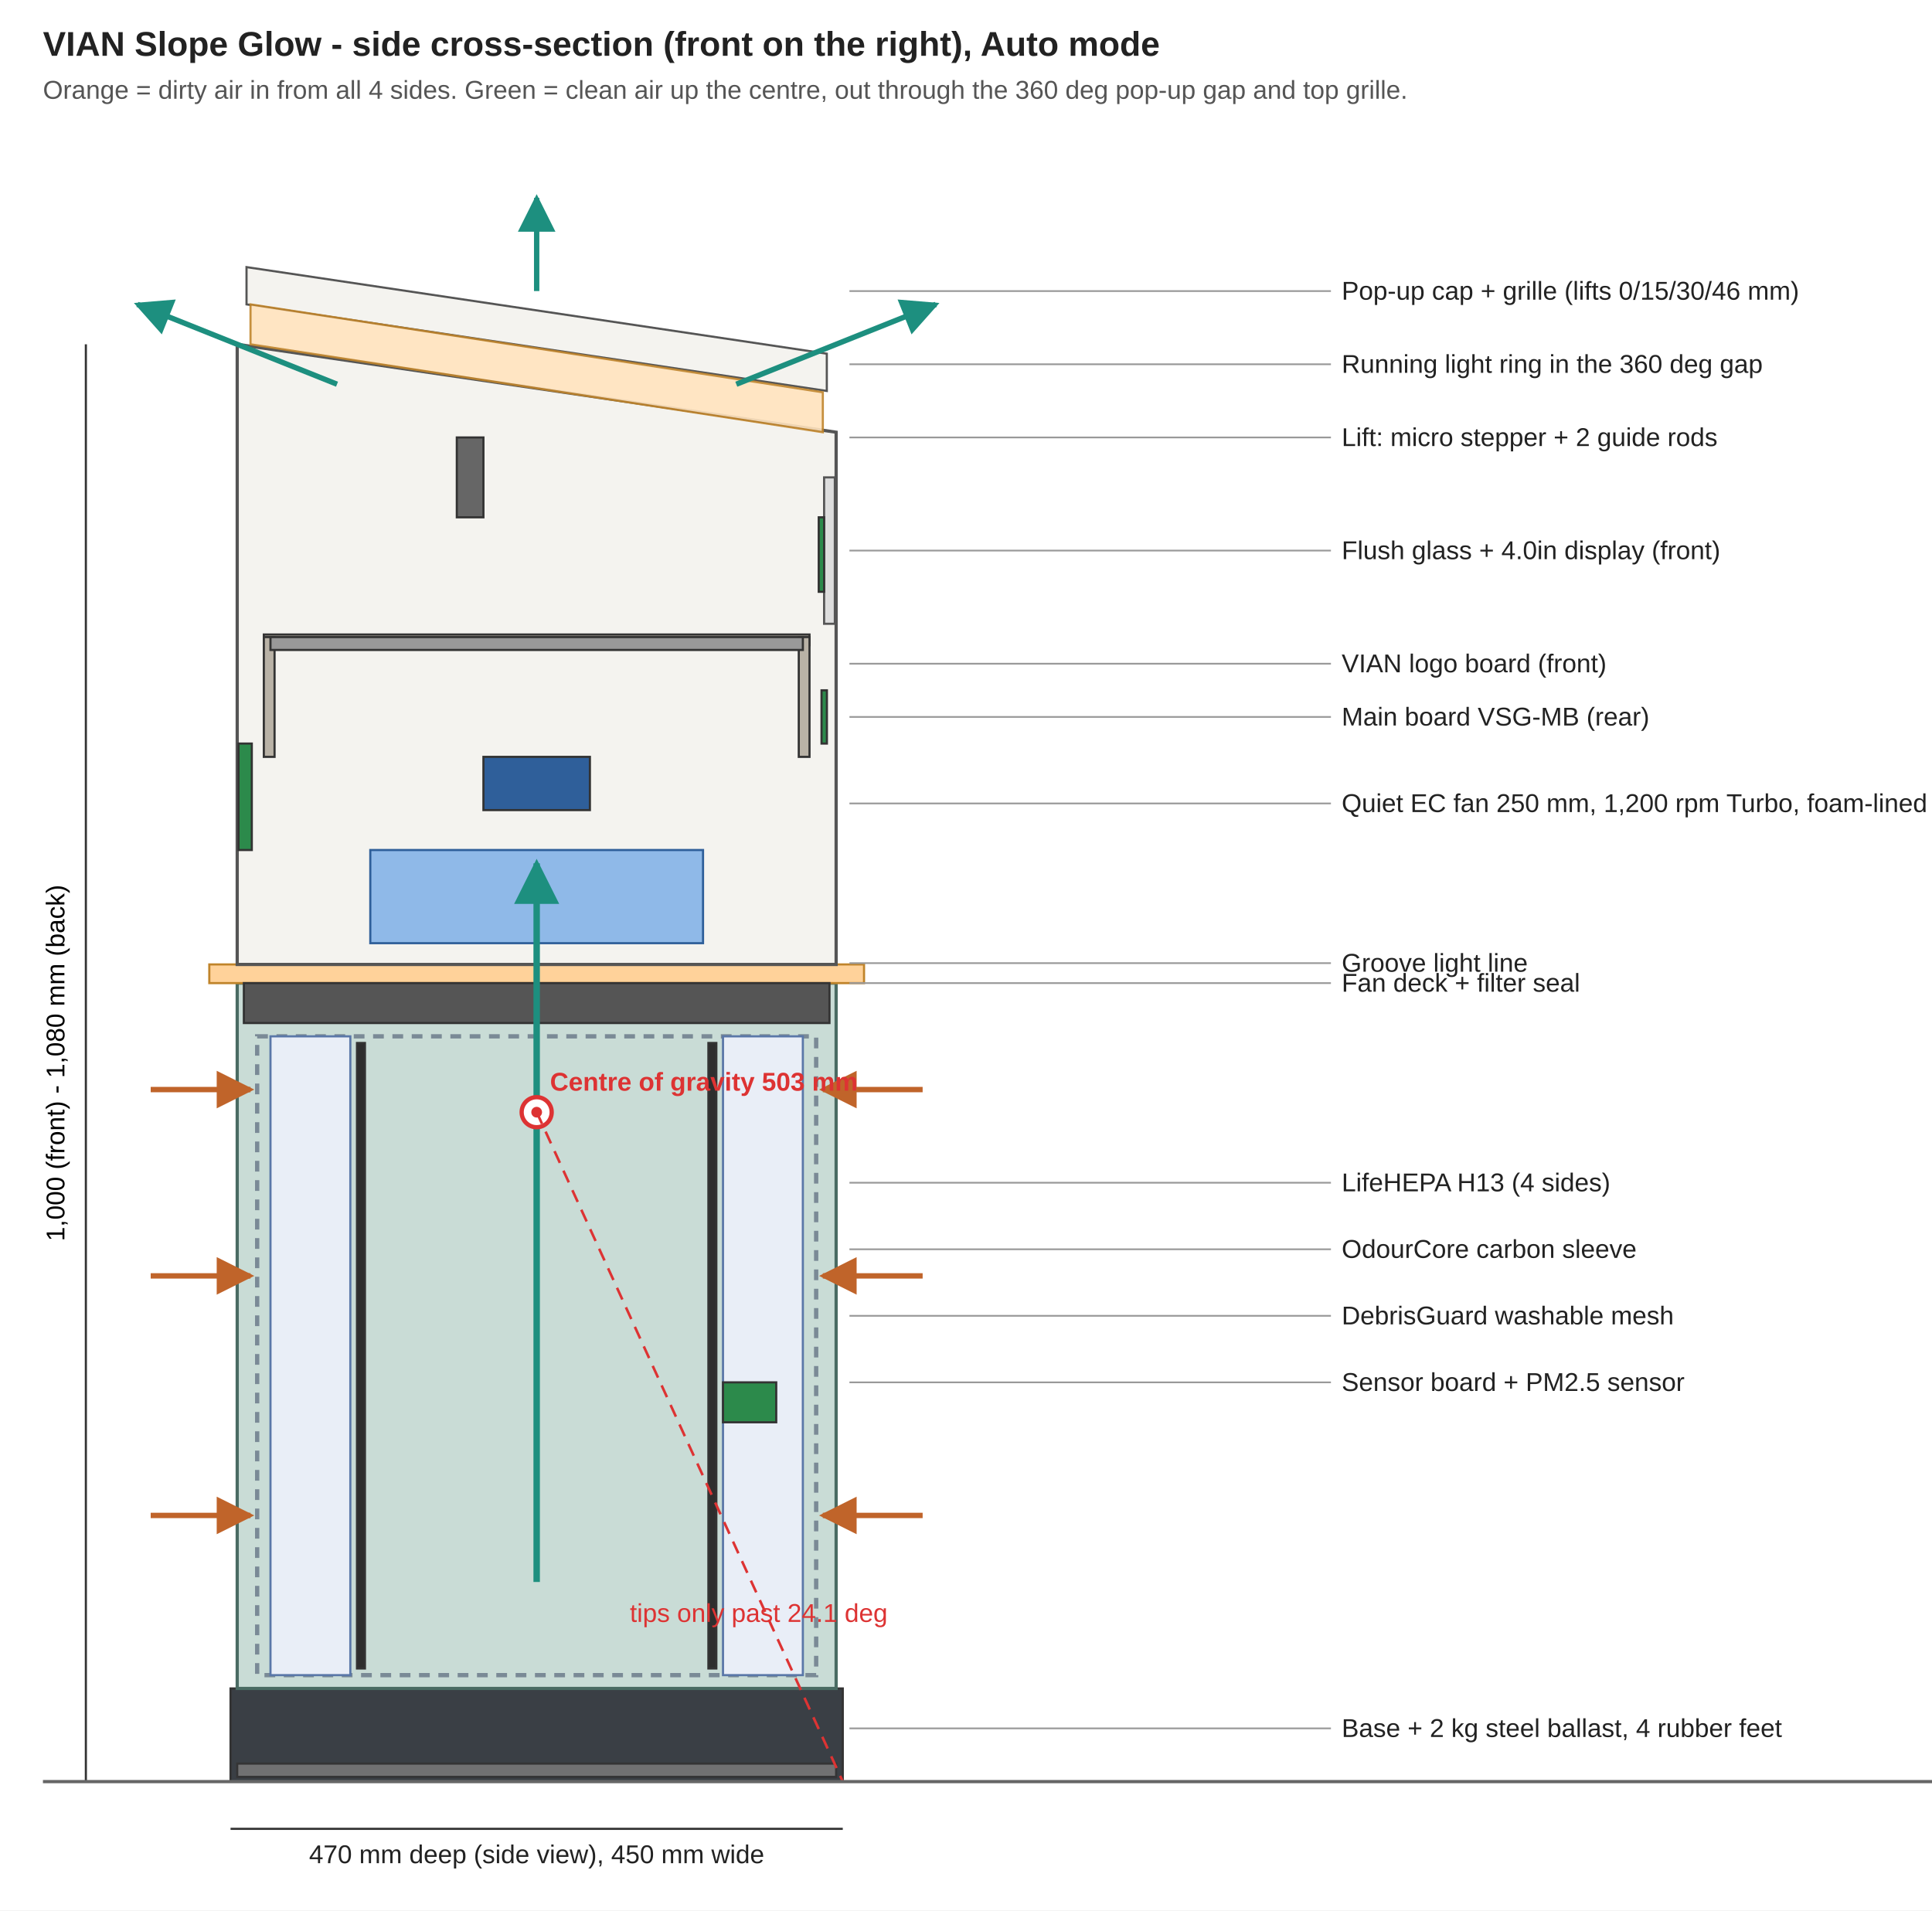
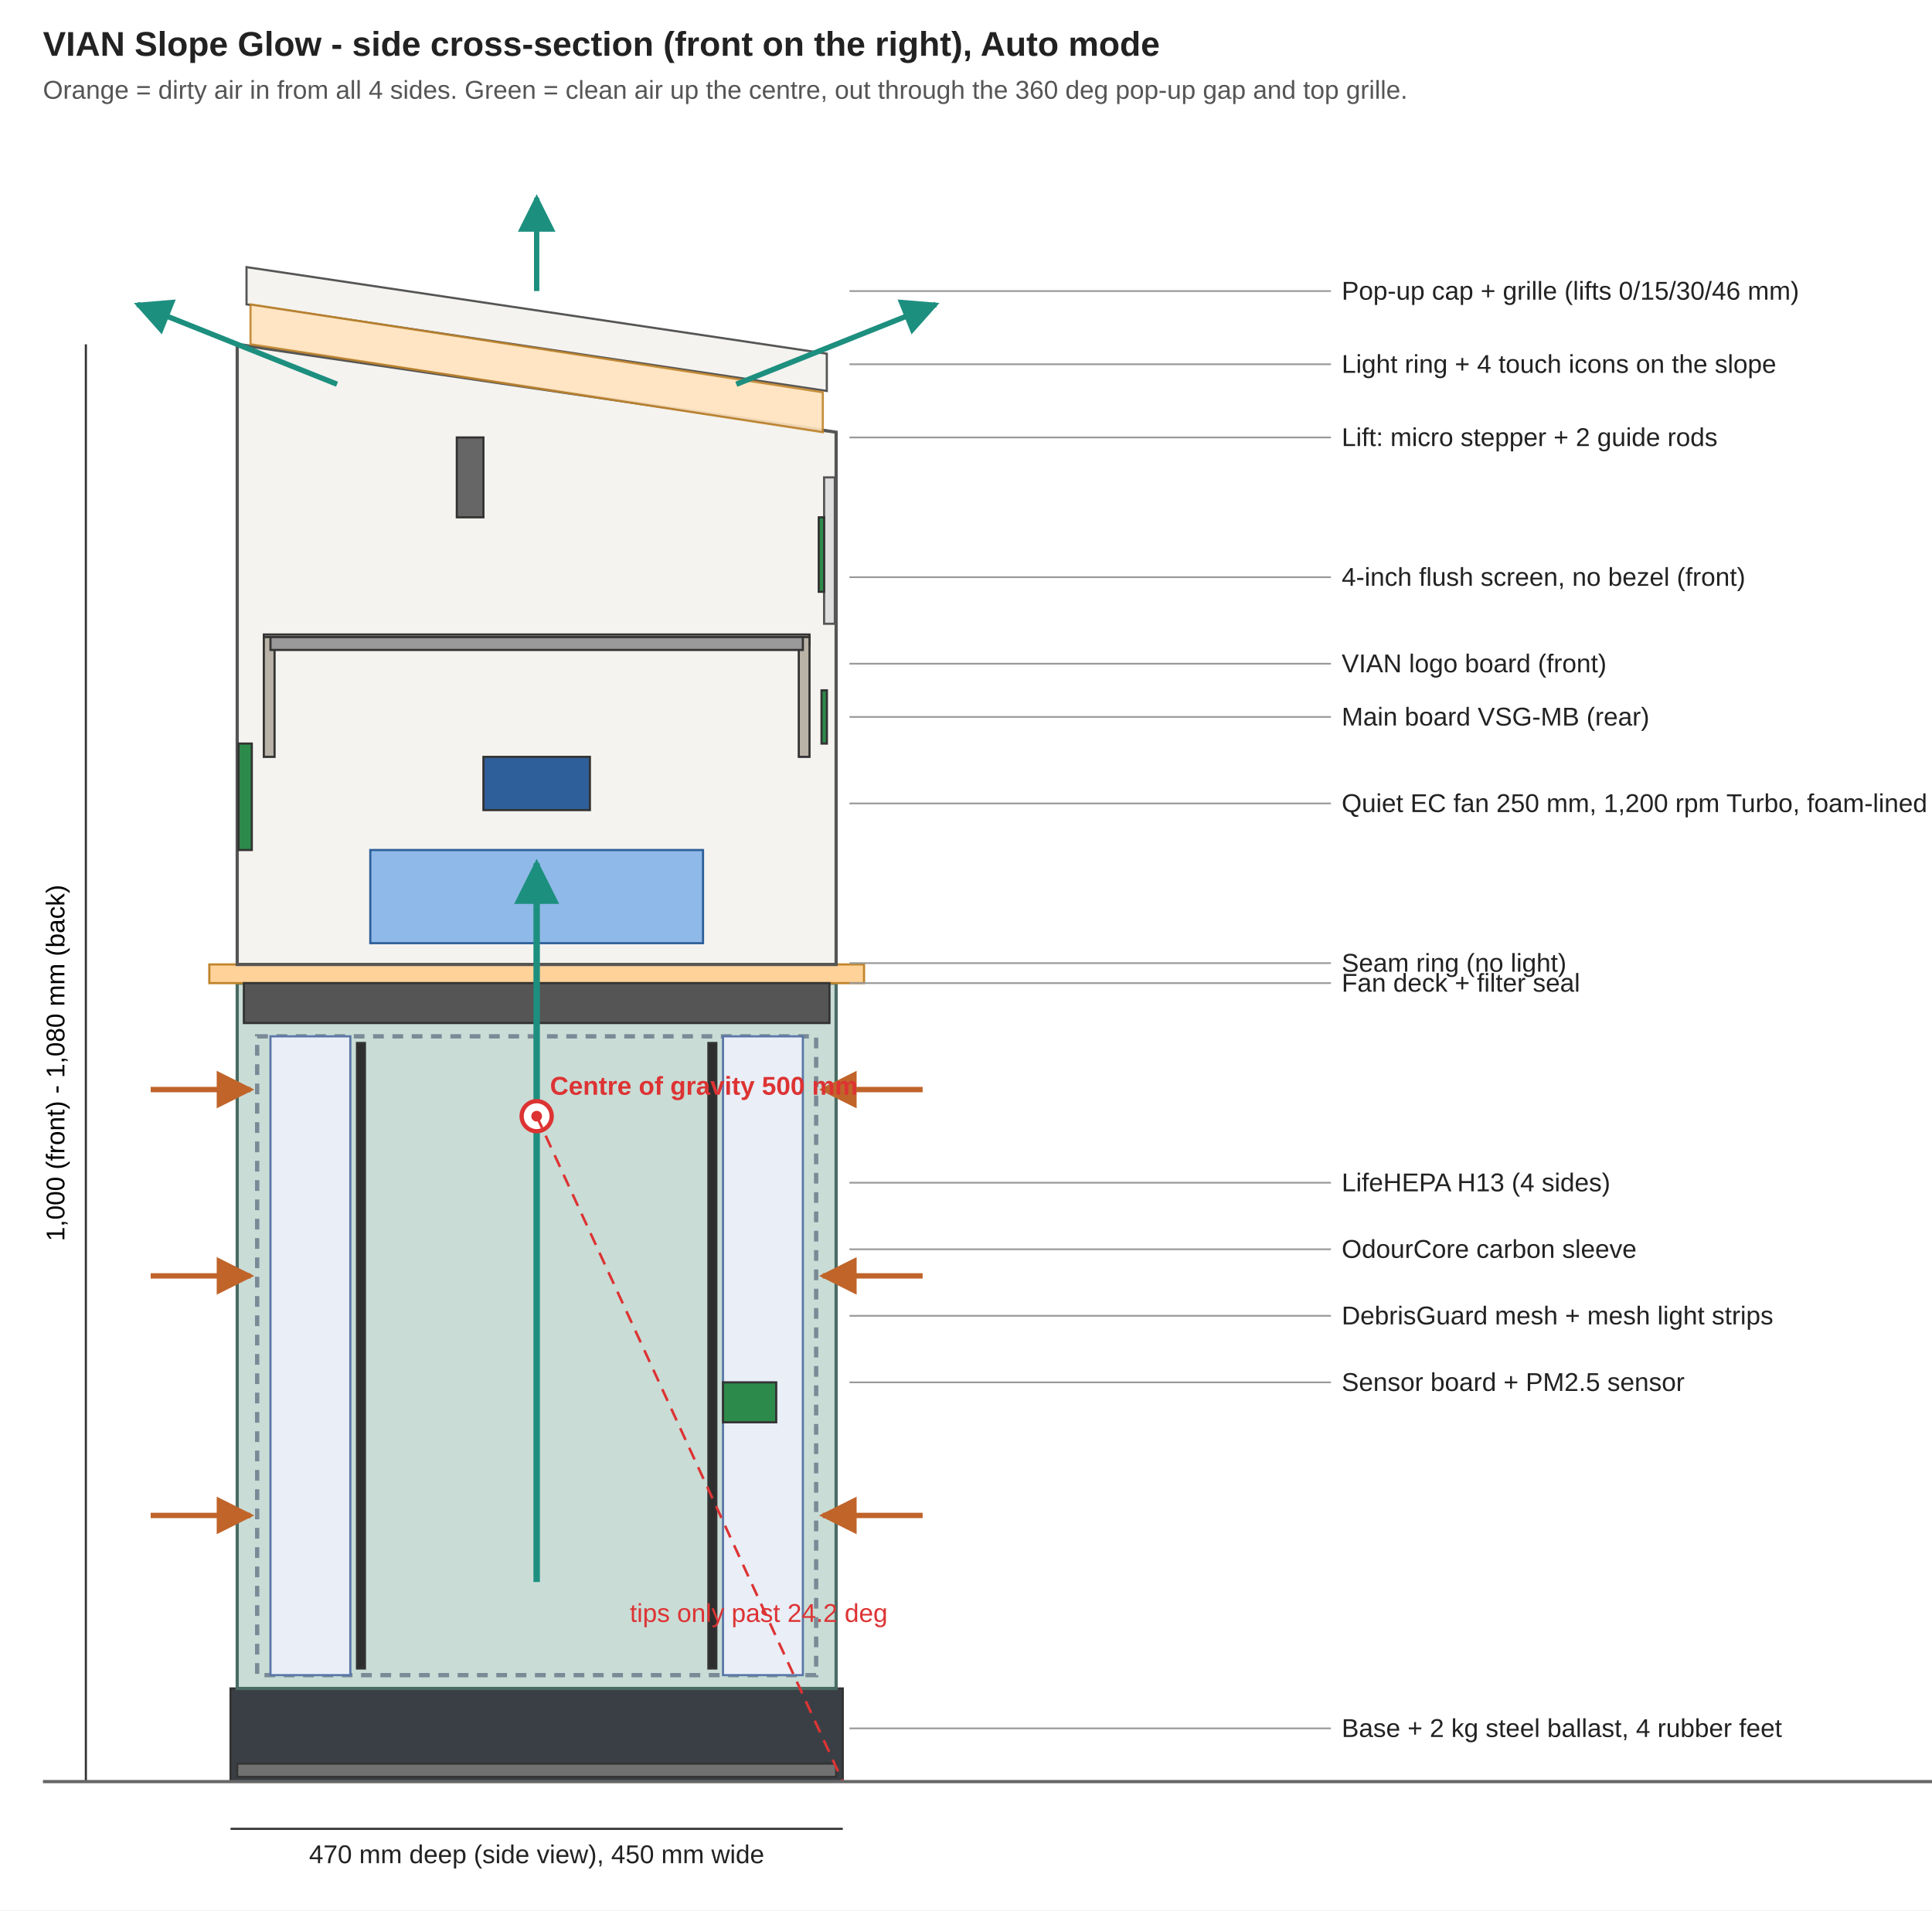
<svg xmlns="http://www.w3.org/2000/svg" viewBox="0 0 900 890" font-family="Segoe UI, Arial, sans-serif" font-size="12">
  <rect width="900" height="890" fill="#fff" />
  <defs>
    <marker id="ar" viewBox="0 0 10 10" refX="9" refY="5" markerWidth="7" markerHeight="7" orient="auto">
      <path d="M0,0 L10,5 L0,10 z" fill="#1d8f7f" />
    </marker>
    <marker id="ad" viewBox="0 0 10 10" refX="9" refY="5" markerWidth="7" markerHeight="7" orient="auto">
      <path d="M0,0 L10,5 L0,10 z" fill="#c0642a" />
    </marker>
  </defs>
  <rect x="107.4" y="786.6" width="285.2" height="43.4" rx="0" fill="#3a3f45" stroke="#333" stroke-width="1" />
  <rect x="110.5" y="821.6" width="279.0" height="6.2" rx="0" fill="#777" stroke="#333" stroke-width="1" opacity=".9" />
  <rect x="110.5" y="458.0" width="279.0" height="328.6" rx="0" fill="#c9dcd6" stroke="#4a6b63" stroke-width="1.5" />
  <rect x="97.5" y="449.3" width="305.0" height="8.7" rx="0" fill="#ffd29a" stroke="#c0842a" stroke-width="1" />
  <polygon points="110.5,449.32 389.5,449.32 389.5,201.354 110.5,160.4" fill="#f4f3ef" stroke="#555" stroke-width="1.5" />
  <polygon points="114.84,141.8 385.16,182.134 385.16,164.774 114.84,124.44" fill="#f4f3ef" stroke="#555" />
  <polygon points="116.7,160.4 383.3,201.354 383.3,182.754 116.7,141.8" fill="#ffe2bd" stroke="#c0842a" opacity=".9" />
  <rect x="119.8" y="482.8" width="260.4" height="297.6" rx="0" fill="none" stroke="#7a8a96" stroke-width="2" stroke-dasharray="5 4" />
  <rect x="126.0" y="482.8" width="37.2" height="297.6" rx="0" fill="#e9eef7" stroke="#5a77a8" stroke-width="1" />
  <rect x="336.8" y="482.8" width="37.2" height="297.6" rx="0" fill="#e9eef7" stroke="#5a77a8" stroke-width="1" />
  <rect x="166.3" y="485.9" width="3.7" height="291.4" rx="0" fill="#2e2e2e" stroke="#333" stroke-width="1" />
  <rect x="330.0" y="485.9" width="3.7" height="291.4" rx="0" fill="#2e2e2e" stroke="#333" stroke-width="1" />
  <rect x="113.6" y="458.0" width="272.8" height="18.6" rx="0" fill="#555" stroke="#333" stroke-width="1" />
  <rect x="172.5" y="396.0" width="155.0" height="43.4" rx="0" fill="#8fb9e8" stroke="#2f5f9a" stroke-width="1" />
  <rect x="122.9" y="295.6" width="254.2" height="5.0" rx="0" fill="#b9b2a6" stroke="#333" stroke-width="1" />
  <rect x="122.9" y="296.8" width="5.0" height="55.8" rx="0" fill="#b9b2a6" stroke="#333" stroke-width="1" />
  <rect x="372.1" y="296.8" width="5.0" height="55.8" rx="0" fill="#b9b2a6" stroke="#333" stroke-width="1" />
  <rect x="225.2" y="352.6" width="49.6" height="24.8" rx="0" fill="#2f5f9a" stroke="#333" stroke-width="1" />
  <rect x="126.0" y="296.8" width="248.0" height="6.0" rx="0" fill="#999" stroke="#333" stroke-width="1" />
  <rect x="111.1" y="346.4" width="6.2" height="49.6" rx="0" fill="#2c8a4b" stroke="#333" stroke-width="1" />
  <rect x="383.9" y="222.4" width="5.0" height="68.2" rx="0" fill="#ddd" stroke="#555" stroke-width="1" />
  <rect x="381.4" y="241.0" width="2.5" height="34.7" rx="0" fill="#2c8a4b" stroke="#333" stroke-width="1" />
  <rect x="382.7" y="321.6" width="2.5" height="24.8" rx="0" fill="#2c8a4b" stroke="#333" stroke-width="1" />
  <rect x="212.8" y="203.8" width="12.4" height="37.2" rx="0" fill="#666" stroke="#333" stroke-width="1" />
  <rect x="336.8" y="644.0" width="24.8" height="18.6" rx="0" fill="#2c8a4b" stroke="#333" stroke-width="1" />
  <line x1="70.2" y1="706.0" x2="116.7" y2="706.0" stroke="#c0642a" stroke-width="2.5" marker-end="url(#ad)" />
  <line x1="429.8" y1="706.0" x2="383.3" y2="706.0" stroke="#c0642a" stroke-width="2.5" marker-end="url(#ad)" />
  <line x1="70.2" y1="594.4" x2="116.7" y2="594.4" stroke="#c0642a" stroke-width="2.5" marker-end="url(#ad)" />
  <line x1="429.8" y1="594.4" x2="383.3" y2="594.4" stroke="#c0642a" stroke-width="2.5" marker-end="url(#ad)" />
  <line x1="70.2" y1="507.6" x2="116.7" y2="507.6" stroke="#c0642a" stroke-width="2.5" marker-end="url(#ad)" />
  <line x1="429.8" y1="507.6" x2="383.3" y2="507.6" stroke="#c0642a" stroke-width="2.5" marker-end="url(#ad)" />
  <line x1="250.0" y1="737.0" x2="250.0" y2="402.2" stroke="#1d8f7f" stroke-width="3" marker-end="url(#ar)" />
  <line x1="157.0" y1="179.0" x2="64.0" y2="141.8" stroke="#1d8f7f" stroke-width="2.5" marker-end="url(#ar)" />
  <line x1="343.0" y1="179.0" x2="436.0" y2="141.8" stroke="#1d8f7f" stroke-width="2.5" marker-end="url(#ar)" />
  <line x1="250.0" y1="135.6" x2="250.0" y2="92.2" stroke="#1d8f7f" stroke-width="2.5" marker-end="url(#ar)" />
-   <circle cx="250.0" cy="518.14" r="7" fill="#fff" stroke="#d33" stroke-width="2" />
-   <circle cx="250.0" cy="518.14" r="2.5" fill="#d33" />
-   <line x1="250.0" y1="518.1" x2="392.6" y2="830.0" stroke="#d33" stroke-width="1.2" stroke-dasharray="6 4" />
-   <text x="256.2" y="508.1" font-size="12" text-anchor="start" fill="#d33" font-weight="700">Centre of gravity 503 mm</text>
-   <text x="293.4" y="755.6" font-size="12" text-anchor="start" fill="#d33" font-weight="400">tips only past 24.1 deg</text>
+   <circle cx="250.0" cy="520.0" r="7" fill="#fff" stroke="#d33" stroke-width="2" />
+   <circle cx="250.0" cy="520.0" r="2.5" fill="#d33" />
+   <line x1="250.0" y1="520.0" x2="392.6" y2="830.0" stroke="#d33" stroke-width="1.2" stroke-dasharray="6 4" />
+   <text x="256.2" y="510.0" font-size="12" text-anchor="start" fill="#d33" font-weight="700">Centre of gravity 500 mm</text>
+   <text x="293.4" y="755.6" font-size="12" text-anchor="start" fill="#d33" font-weight="400">tips only past 24.2 deg</text>
  <line x1="395.7" y1="135.6" x2="620.0" y2="135.6" stroke="#999" stroke-width="0.8" />
  <text x="625.0" y="139.6" font-size="12" text-anchor="start" fill="#222" font-weight="400">Pop-up cap + grille (lifts 0/15/30/46 mm)</text>
  <line x1="395.7" y1="169.7" x2="620.0" y2="169.7" stroke="#999" stroke-width="0.8" />
-   <text x="625.0" y="173.7" font-size="12" text-anchor="start" fill="#222" font-weight="400">Running light ring in the 360 deg gap</text>
+   <text x="625.0" y="173.7" font-size="12" text-anchor="start" fill="#222" font-weight="400">Light ring + 4 touch icons on the slope</text>
  <line x1="395.7" y1="203.8" x2="620.0" y2="203.8" stroke="#999" stroke-width="0.8" />
  <text x="625.0" y="207.8" font-size="12" text-anchor="start" fill="#222" font-weight="400">Lift: micro stepper + 2 guide rods</text>
-   <line x1="395.7" y1="256.5" x2="620.0" y2="256.5" stroke="#999" stroke-width="0.8" />
-   <text x="625.0" y="260.5" font-size="12" text-anchor="start" fill="#222" font-weight="400">Flush glass + 4.0in display (front)</text>
+   <line x1="395.7" y1="268.9" x2="620.0" y2="268.9" stroke="#999" stroke-width="0.8" />
+   <text x="625.0" y="272.9" font-size="12" text-anchor="start" fill="#222" font-weight="400">4-inch flush screen, no bezel (front)</text>
  <line x1="395.7" y1="309.2" x2="620.0" y2="309.2" stroke="#999" stroke-width="0.8" />
  <text x="625.0" y="313.2" font-size="12" text-anchor="start" fill="#222" font-weight="400">VIAN logo board (front)</text>
  <line x1="395.7" y1="334.0" x2="620.0" y2="334.0" stroke="#999" stroke-width="0.8" />
  <text x="625.0" y="338.0" font-size="12" text-anchor="start" fill="#222" font-weight="400">Main board VSG-MB (rear)</text>
  <line x1="395.7" y1="374.3" x2="620.0" y2="374.3" stroke="#999" stroke-width="0.8" />
  <text x="625.0" y="378.3" font-size="12" text-anchor="start" fill="#222" font-weight="400">Quiet EC fan 250 mm, 1,200 rpm Turbo, foam-lined scroll</text>
  <line x1="395.7" y1="448.7" x2="620.0" y2="448.7" stroke="#999" stroke-width="0.8" />
-   <text x="625.0" y="452.7" font-size="12" text-anchor="start" fill="#222" font-weight="400">Groove light line</text>
+   <text x="625.0" y="452.7" font-size="12" text-anchor="start" fill="#222" font-weight="400">Seam ring (no light)</text>
  <line x1="395.7" y1="458.0" x2="620.0" y2="458.0" stroke="#999" stroke-width="0.8" />
  <text x="625.0" y="462.0" font-size="12" text-anchor="start" fill="#222" font-weight="400">Fan deck + filter seal</text>
  <line x1="395.7" y1="551.0" x2="620.0" y2="551.0" stroke="#999" stroke-width="0.8" />
  <text x="625.0" y="555.0" font-size="12" text-anchor="start" fill="#222" font-weight="400">LifeHEPA H13 (4 sides)</text>
  <line x1="395.7" y1="582.0" x2="620.0" y2="582.0" stroke="#999" stroke-width="0.8" />
  <text x="625.0" y="586.0" font-size="12" text-anchor="start" fill="#222" font-weight="400">OdourCore carbon sleeve</text>
  <line x1="395.7" y1="613.0" x2="620.0" y2="613.0" stroke="#999" stroke-width="0.8" />
-   <text x="625.0" y="617.0" font-size="12" text-anchor="start" fill="#222" font-weight="400">DebrisGuard washable mesh</text>
+   <text x="625.0" y="617.0" font-size="12" text-anchor="start" fill="#222" font-weight="400">DebrisGuard mesh + mesh light strips</text>
  <line x1="395.7" y1="644.0" x2="620.0" y2="644.0" stroke="#999" stroke-width="0.8" />
  <text x="625.0" y="648.0" font-size="12" text-anchor="start" fill="#222" font-weight="400">Sensor board + PM2.5 sensor</text>
  <line x1="395.7" y1="805.2" x2="620.0" y2="805.2" stroke="#999" stroke-width="0.8" />
  <text x="625.0" y="809.2" font-size="12" text-anchor="start" fill="#222" font-weight="400">Base + 2 kg steel ballast, 4 rubber feet</text>
  <line x1="40.0" y1="830.0" x2="40.0" y2="160.4" stroke="#333" stroke-width="1" />
  <text x="30" y="495.2" font-size="12" transform="rotate(-90 30 495.2)" text-anchor="middle">1,000 (front) - 1,080 mm (back)</text>
  <line x1="107.4" y1="852.0" x2="392.6" y2="852.0" stroke="#333" stroke-width="1" />
  <text x="250.0" y="868.0" font-size="12" text-anchor="middle" fill="#222" font-weight="400">470 mm deep (side view), 450 mm wide</text>
  <line x1="20.0" y1="830.0" x2="900.0" y2="830.0" stroke="#666" stroke-width="1.5" />
  <text x="20.0" y="26.0" font-size="16" text-anchor="start" fill="#222" font-weight="700">VIAN Slope Glow - side cross-section (front on the right), Auto mode</text>
  <text x="20.0" y="46.0" font-size="12" text-anchor="start" fill="#555" font-weight="400">Orange = dirty air in from all 4 sides. Green = clean air up the centre, out through the 360 deg pop-up gap and top grille.</text>
</svg>
